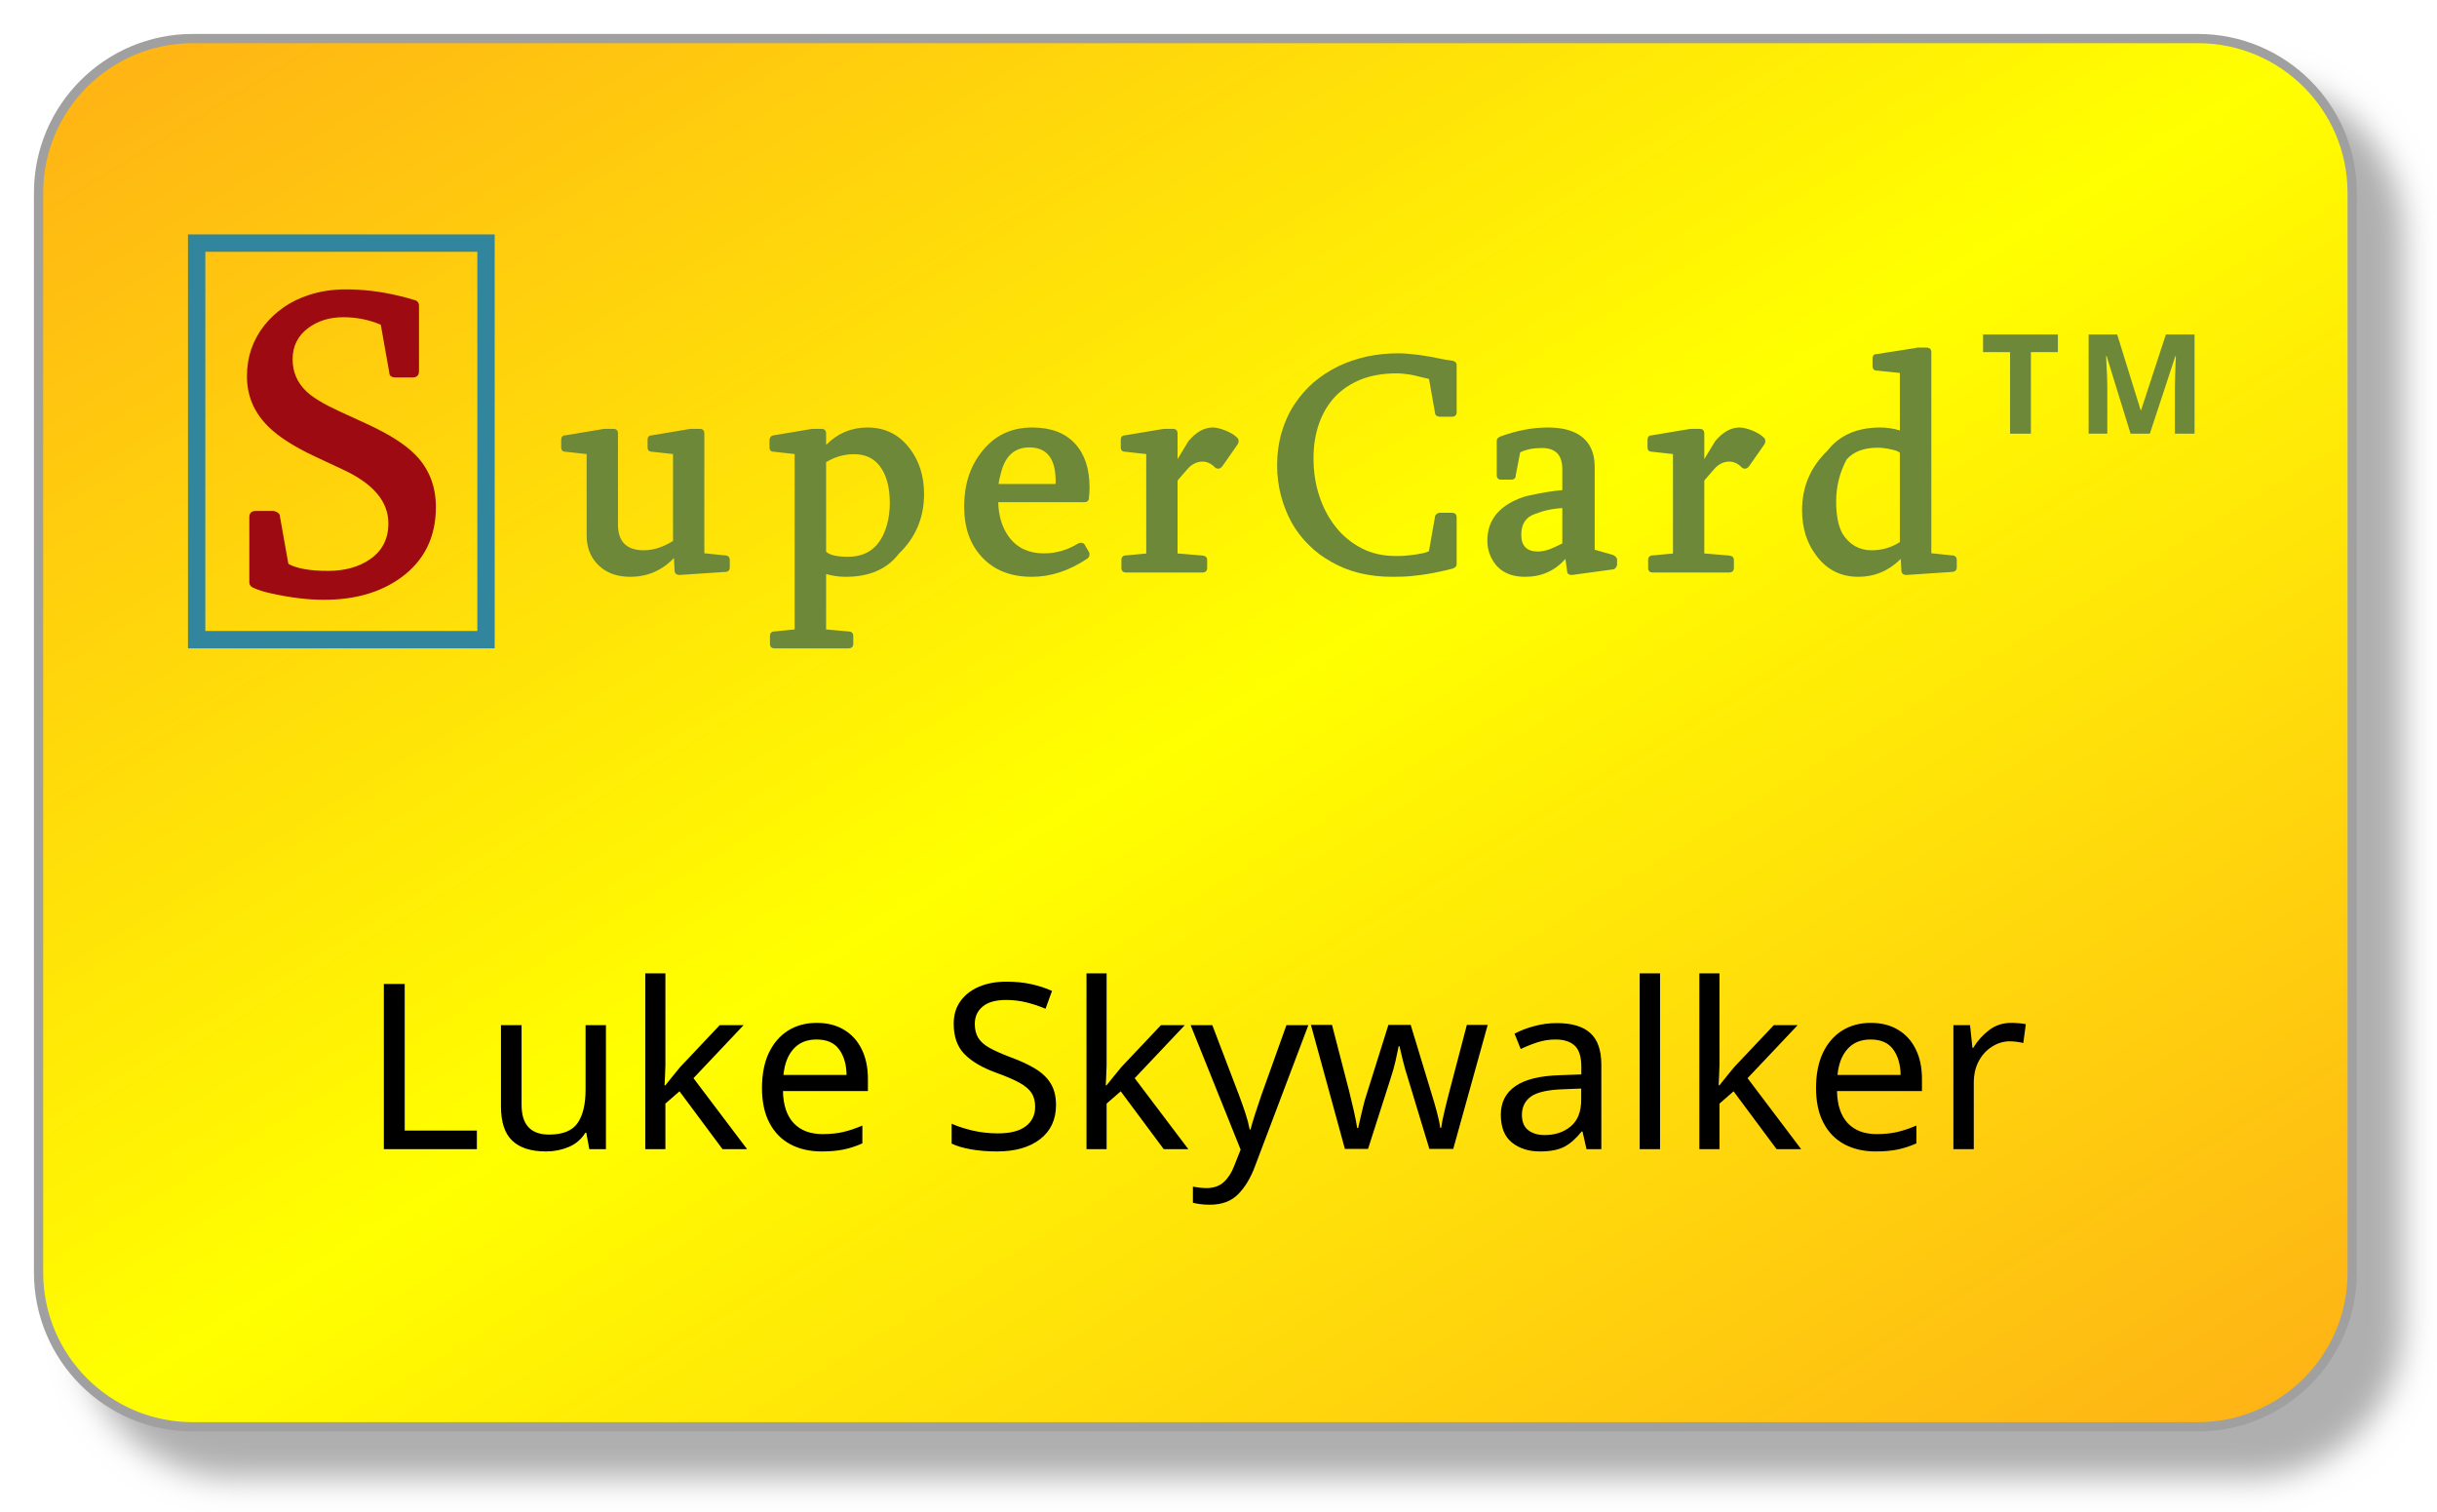
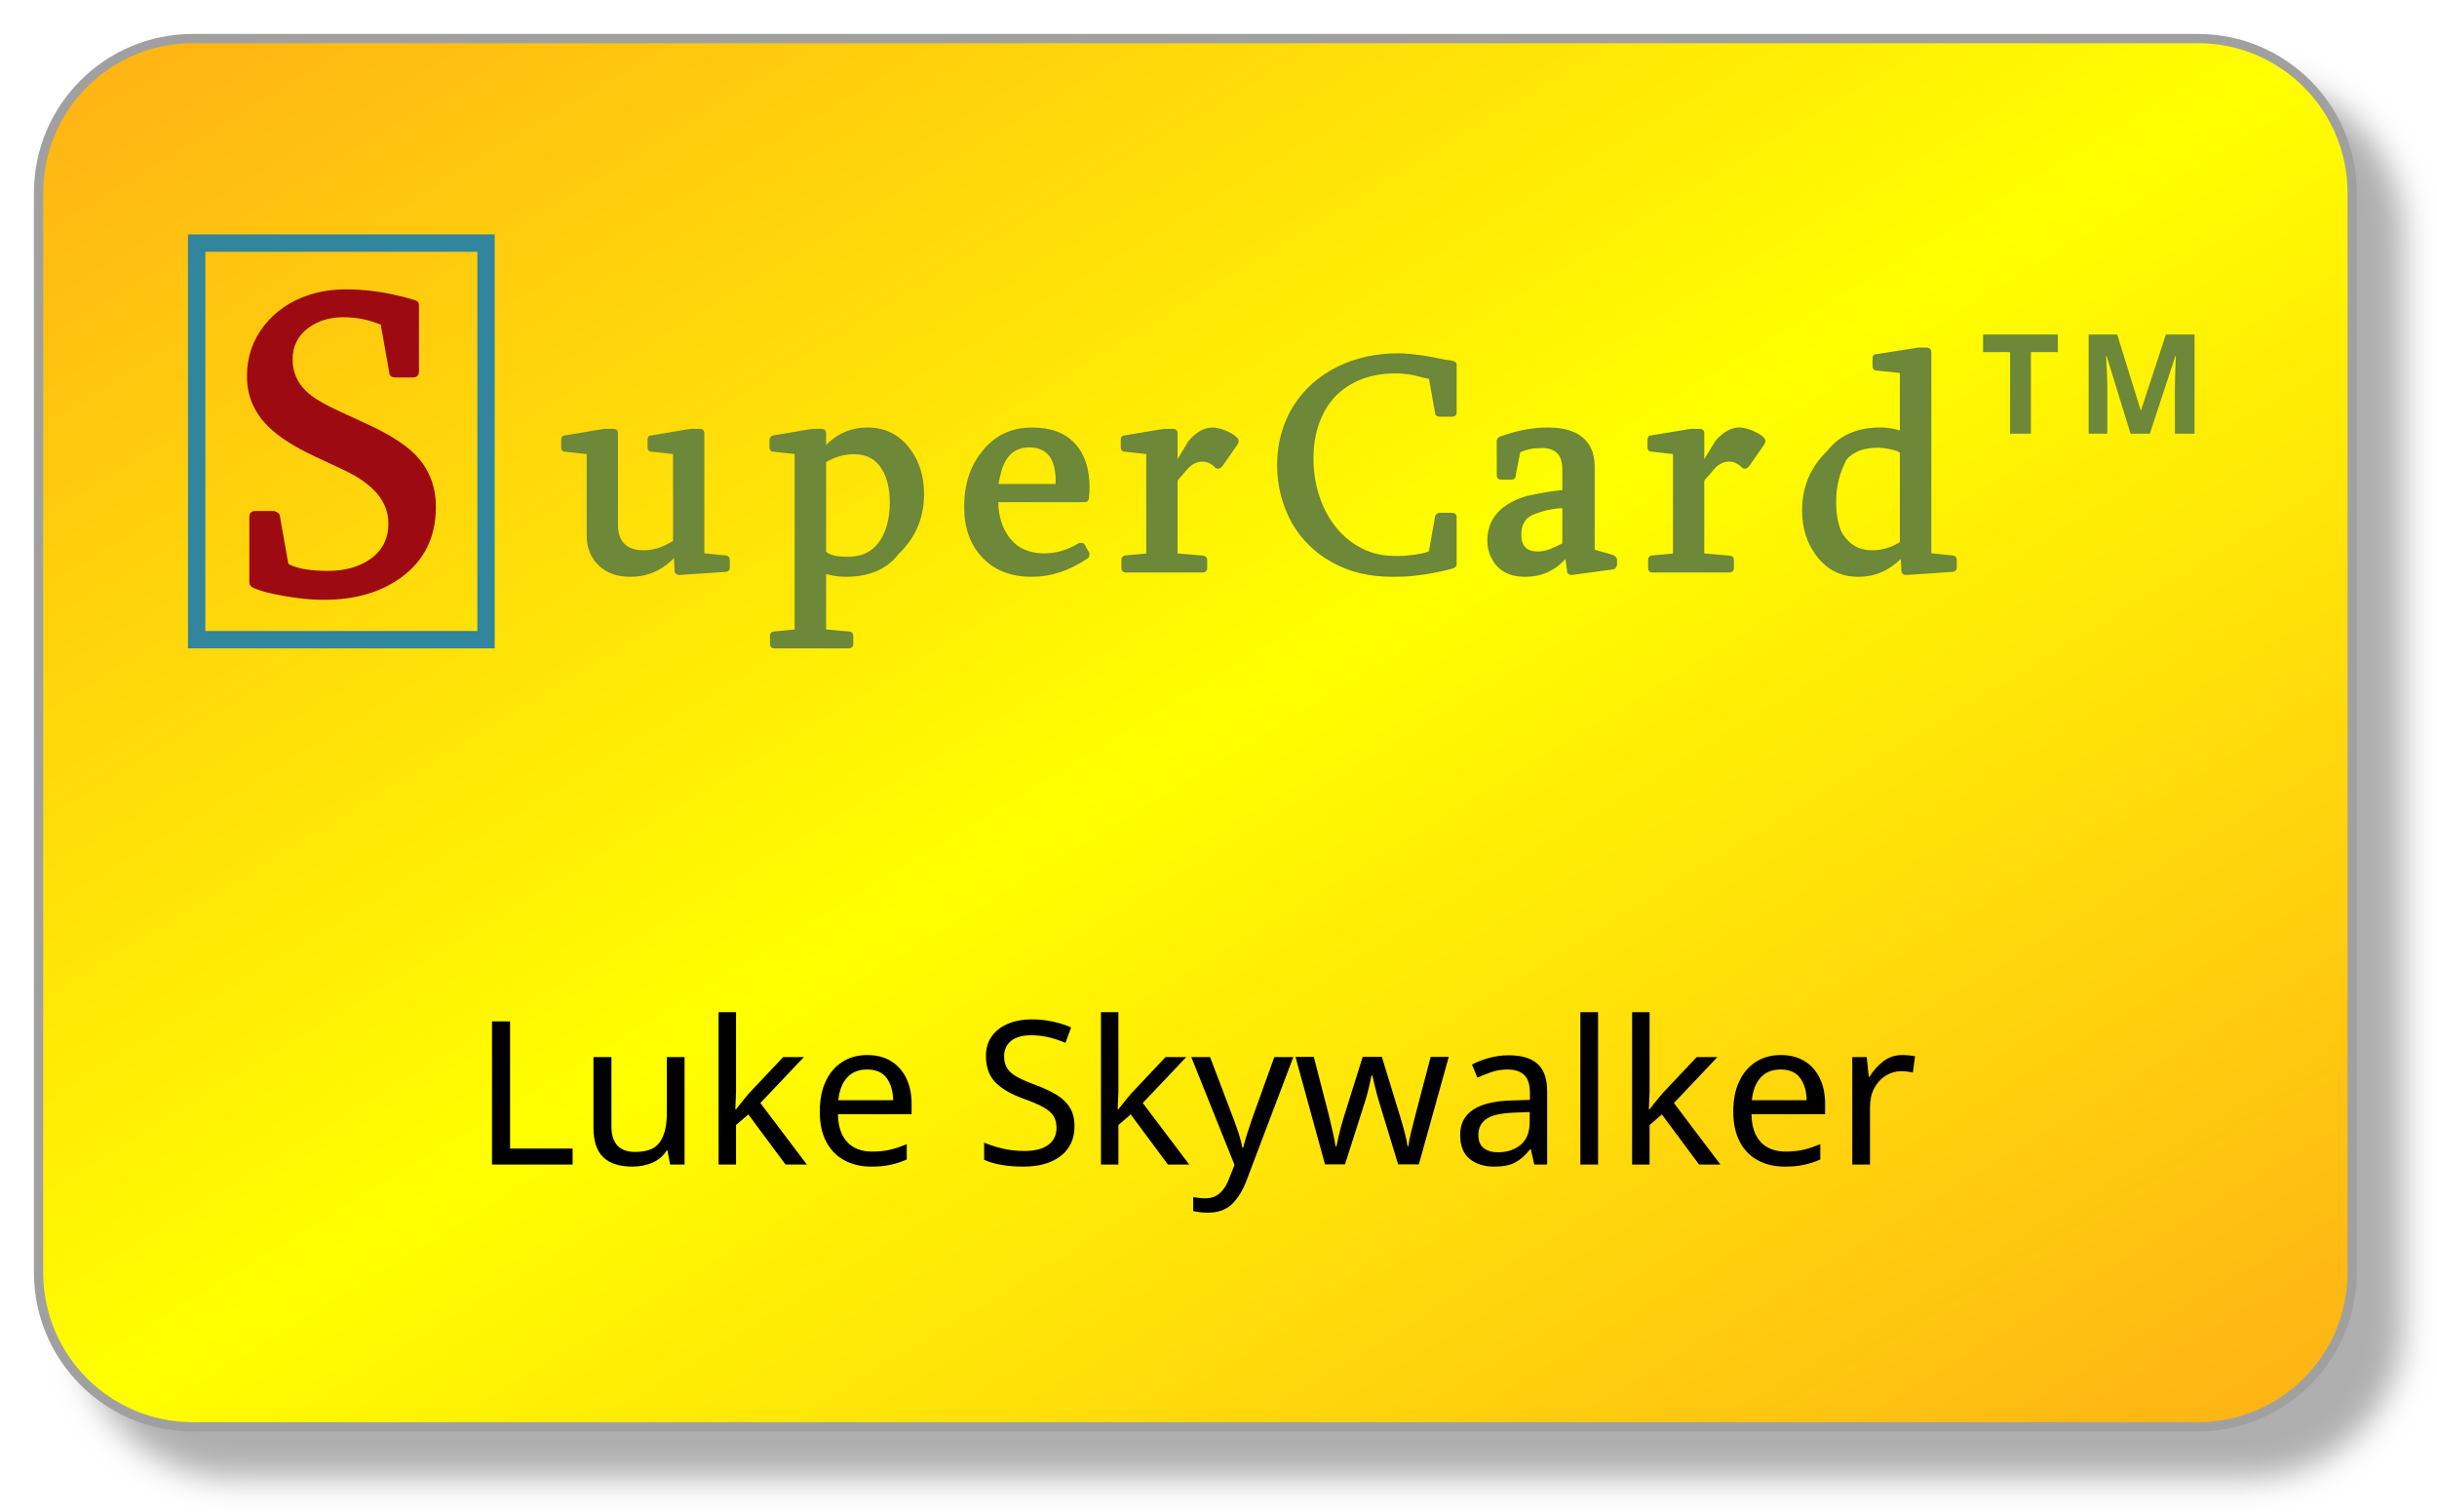
<svg xmlns="http://www.w3.org/2000/svg" viewBox="0 0 316 196">
  <defs>
    <linearGradient id="supercardGradient" x1="0" y1="0" x2="1" y2="1">
      <stop stop-color="#ffb115" offset="0" />
      <stop stop-color="#ffff00" offset="0.5" />
      <stop stop-color="#ffb115" stop-opacity="0.992" offset="1" />
    </linearGradient>
    <filter width="200%" height="200%" x="-50%" y="-50%" id="messageBlur">
      <feGaussianBlur stdDeviation="2" />
    </filter>
  </defs>
  <g>
    <rect x="10.4" y="10.4" width="301.2" height="181.2" fill="#afafaf" rx="20" ry="20" filter="url(#messageBlur)" />
    <rect x="5" y="5" width="300" height="180" stroke="#A0A0A0" stroke-width="1.2" fill="url(#supercardGradient)" rx="20" ry="20" />
-     <text x="155" y="149" font-family="Sans-serif" font-size="30" text-anchor="middle">Luke Skywalker</text>
+     <text x="155" y="151" font-family="Sans-serif" font-size="26" text-anchor="middle">Luke Skywalker</text>
    <path fill="#9e0a11" d="M 51.3,48.94 C 50.75,48.94 50.47,48.72 50.47,48.27 L 49.36,42.02 C 49.36,42.08 49.38,42.13 49.44,42.13  47.91,41.47 46.27,41.13 44.5,41.13  42.72,41.13 41.19,41.61 39.94,42.55  38.61,43.55 37.94,44.91 37.94,46.58  37.94,48.25 38.55,49.63 39.75,50.77  40.58,51.55 42,52.41 43.94,53.3 L 47.58,54.97 C 50.47,56.3 52.61,57.66 53.94,59.05  55.66,60.86 56.52,63.08 56.52,65.75  56.52,69.66 55,72.72 51.97,74.91  49.3,76.83 46,77.77 42,77.77  39.94,77.77 37.63,77.5 35.02,76.91  34.27,76.75 33.58,76.52 32.97,76.27  32.55,76.11 32.33,75.86 32.33,75.5 L 32.33,67.08 C 32.33,66.52 32.61,66.25 33.16,66.25 L 35.52,66.25 C 36.05,66.41 36.3,66.63 36.3,66.97 L 37.41,73.22 C 37.38,73.11 37.36,73.05 37.36,73.02 L 37.47,73.16 C 38.61,73.75 40.3,74.02 42.52,74.02  44.72,74.02 46.52,73.52 47.97,72.52  49.58,71.41 50.36,69.86 50.36,67.86  50.36,65.05 48.44,62.75 44.58,60.94 L 40.91,59.22 C 38.16,57.94 36.11,56.63 34.75,55.27  32.91,53.44 32.02,51.27 32.02,48.77  32.02,46.3 32.77,44.11 34.27,42.19  35.75,40.36 37.66,39.02 40.05,38.25  41.58,37.75 43.16,37.52 44.83,37.52  47.02,37.52 49.27,37.77 51.61,38.33  52.25,38.47 52.94,38.66 53.66,38.88  54.11,38.97 54.33,39.22 54.33,39.66 L 54.33,48.11 C 54.33,48.66 54.05,48.94 53.5,48.94 L 51.3,48.94 z" />
    <rect x="25.5" y="31.52" width="37.52" height="51.42" stroke="#31859c" stroke-width="2.25" fill="none" />
    <path fill="#6d8838" d="M 87.39,72.35 C 85.83,73.99 83.93,74.79 81.71,74.79  80.07,74.79 78.73,74.33 77.69,73.37  76.61,72.37 76.07,71.05 76.07,69.41 L 76.07,58.69 C 76.07,58.83 76.11,58.89 76.21,58.89 L 73.31,58.57 C 72.95,58.57 72.77,58.37 72.77,57.97 L 72.77,57.05 C 72.77,56.65 72.95,56.45 73.29,56.45 L 78.07,55.65 C 78.11,55.65 78.19,55.63 78.33,55.61 L 79.53,55.61 C 79.93,55.61 80.13,55.81 80.13,56.21 L 80.13,68.01 C 80.13,70.23 81.25,71.35 83.49,71.35  84.71,71.35 85.97,70.95 87.25,70.15  87.25,70.15 87.27,70.19 87.27,70.27 L 87.27,58.69 C 87.27,58.83 87.31,58.89 87.41,58.89 L 84.53,58.57 C 84.15,58.57 83.97,58.37 83.97,57.97 L 83.97,57.05 C 83.97,56.65 84.15,56.45 84.51,56.45 L 89.25,55.65 C 89.31,55.65 89.43,55.63 89.61,55.61 L 90.73,55.61 C 91.13,55.61 91.33,55.81 91.33,56.21 L 91.33,71.91 C 91.33,71.77 91.25,71.71 91.09,71.71 L 93.99,72.01 C 94.41,72.01 94.63,72.23 94.63,72.63 L 94.63,73.55 C 94.63,73.91 94.47,74.11 94.13,74.15 L 88.15,74.55 C 87.73,74.55 87.51,74.37 87.47,74.01 L 87.39,72.35 z" />
    <path fill="#6d8838" d="M 107.12,71.53 C 107.56,71.97 108.5,72.19 109.96,72.19  112.56,72.19 114.24,70.81 115.02,68.01  115.26,67.15 115.38,66.21 115.38,65.21  115.38,63.41 115.04,61.95 114.36,60.85  113.58,59.55 112.38,58.89 110.76,58.89  109.44,58.89 108.22,59.25 107.1,59.93  107.12,59.93 107.12,59.89 107.12,59.81 L 107.12,71.53 z M 105.04,55.65 C 105.1,55.65 105.2,55.63 105.4,55.61 L 106.5,55.61 C 106.92,55.61 107.12,55.81 107.12,56.21 L 107.12,57.69 C 108.6,56.19 110.38,55.43 112.48,55.43  114.78,55.43 116.6,56.35 117.98,58.17  119.22,59.81 119.82,61.77 119.82,64.07  119.82,67.13 118.72,69.71 116.54,71.81  115,73.81 112.72,74.79 109.64,74.79  108.8,74.79 107.96,74.67 107.12,74.43 L 107.12,81.79 C 107.12,81.65 107.04,81.59 106.88,81.59 L 109.96,81.87 C 110.4,81.87 110.64,82.07 110.64,82.45 L 110.64,83.47 C 110.64,83.87 110.42,84.07 110,84.07 L 100.44,84.07 C 100.04,84.07 99.84,83.87 99.84,83.47 L 99.84,82.45 C 99.84,82.07 100.06,81.87 100.46,81.87 L 103.26,81.59 C 103.12,81.59 103.04,81.65 103.04,81.79 L 103.04,58.69 C 103.04,58.83 103.1,58.89 103.2,58.89 L 100.32,58.57 C 99.96,58.57 99.78,58.37 99.78,57.97 L 99.78,56.97 C 99.88,56.63 100.06,56.45 100.3,56.45 L 105.04,55.65 z" />
    <path fill="#6d8838" d="M 133.48,58.01 C 131.6,58.01 130.38,59.07 129.82,61.21  129.64,61.87 129.52,62.39 129.48,62.75 L 136.88,62.75 C 136.98,59.59 135.84,58.01 133.48,58.01 z M 129.44,65.11 C 129.48,66.93 129.96,68.47 130.88,69.69  131.92,71.05 133.4,71.75 135.36,71.75  136.96,71.75 138.44,71.31 139.8,70.47  140,70.35 140.22,70.35 140.5,70.45  140.54,70.51 140.6,70.57 140.64,70.61 L 141.26,71.69 C 141.3,72.03 141.22,72.27 141.02,72.41  138.64,74.01 136.24,74.79 133.8,74.79  131.08,74.79 128.92,73.95 127.34,72.25  125.78,70.59 125.02,68.41 125.02,65.67  125.02,62.89 125.76,60.53 127.26,58.63  128.9,56.49 131.1,55.43 133.84,55.43  136.28,55.43 138.14,56.13 139.42,57.55  140.66,58.91 141.28,60.79 141.28,63.23  141.28,63.63 141.26,64.07 141.2,64.51  141.2,64.91 141,65.11 140.6,65.11 L 129.44,65.11 z" />
    <path fill="#6d8838" d="M 157.25,55.43 C 157.71,55.43 158.27,55.57 158.93,55.83  159.59,56.11 160.07,56.39 160.37,56.71  160.47,56.77 160.55,56.87 160.59,57.03  160.63,57.27 160.59,57.47 160.47,57.63 L 158.53,60.41 C 158.35,60.65 158.17,60.77 157.97,60.77  157.81,60.77 157.69,60.73 157.57,60.63  157.07,60.11 156.51,59.85 155.93,59.85  155.19,59.85 154.51,60.19 153.93,60.87 L 152.77,62.21 C 152.73,62.27 152.69,62.35 152.69,62.41 L 152.69,71.95 C 152.69,71.83 152.65,71.77 152.55,71.75 L 155.91,72.03 C 156.33,72.07 156.53,72.27 156.53,72.63 L 156.53,73.63 C 156.53,74.03 156.31,74.23 155.89,74.23 L 146.03,74.23 C 145.61,74.23 145.41,74.03 145.41,73.63 L 145.41,72.63 C 145.41,72.23 145.61,72.01 146.05,72.01 L 148.85,71.75 C 148.69,71.75 148.63,71.81 148.63,71.95 L 148.63,58.69 C 148.63,58.83 148.67,58.89 148.77,58.89 L 145.89,58.57 C 145.51,58.57 145.33,58.37 145.33,57.97 L 145.33,57.05 C 145.33,56.65 145.51,56.45 145.85,56.45 L 150.63,55.65 C 150.83,55.63 150.93,55.61 150.97,55.61 L 152.09,55.61 C 152.49,55.61 152.69,55.81 152.69,56.21 L 152.69,59.53  154.11,57.19 C 155.11,56.01 156.15,55.43 157.25,55.43 z" />
    <path fill="#6d8838" d="M 181.3,45.81 C 181.78,45.81 182.34,45.83 183,45.91  183.64,45.97 184.28,46.05 184.86,46.15  185.46,46.25 186.02,46.35 186.56,46.47  187.08,46.59 187.68,46.69 188.32,46.77  188.7,46.85 188.88,47.03 188.88,47.35 L 188.88,53.43 C 188.88,53.83 188.68,54.03 188.24,54.03 L 186.7,54.03 C 186.54,54.03 186.4,53.99 186.28,53.91  186.14,53.81 186.08,53.69 186.08,53.55 L 185.28,49.05 C 185.28,49.09 185.32,49.11 185.38,49.15  185.1,49.09 184.78,49.01 184.42,48.93  184.06,48.83 183.7,48.75 183.36,48.67  183.02,48.59 182.64,48.53 182.24,48.49  181.82,48.43 181.46,48.41 181.1,48.41  179.38,48.41 177.84,48.67 176.5,49.19  175.16,49.73 174.04,50.47 173.12,51.43  172.2,52.41 171.52,53.57 171.04,54.91  170.56,56.27 170.32,57.77 170.32,59.41  170.32,61.15 170.56,62.79 171.08,64.33  171.58,65.85 172.3,67.21 173.24,68.37  174.16,69.53 175.28,70.43 176.6,71.11  177.9,71.77 179.36,72.09 180.96,72.09  181.28,72.09 181.64,72.09 182,72.07  182.38,72.03 182.76,72.01 183.2,71.95  183.62,71.89 184.02,71.83 184.38,71.75  184.76,71.69 185.08,71.57 185.34,71.43  185.3,71.47 185.28,71.49 185.28,71.51 L 186.08,66.97 C 186.08,66.89 186.14,66.77 186.26,66.67  186.38,66.55 186.52,66.49 186.7,66.49 L 188.24,66.49 C 188.68,66.49 188.88,66.69 188.88,67.09 L 188.88,73.15 C 188.88,73.41 188.72,73.59 188.4,73.71  187.9,73.85 187.38,73.97 186.82,74.09  186.28,74.21 185.7,74.33 185.08,74.43  184.48,74.53 183.8,74.61 183.04,74.69  182.28,74.77 181.46,74.79 180.54,74.79  179.02,74.79 177.62,74.63 176.3,74.31  175,73.99 173.78,73.51 172.66,72.87  171.54,72.25 170.54,71.51 169.68,70.63  168.8,69.77 168.08,68.81 167.48,67.75  166.9,66.69 166.44,65.53 166.1,64.27  165.78,63.03 165.6,61.73 165.6,60.37  165.6,58.83 165.8,57.41 166.18,56.09  166.56,54.77 167.1,53.57 167.82,52.47  168.52,51.39 169.36,50.43 170.32,49.59  171.3,48.77 172.34,48.07 173.5,47.51  174.64,46.95 175.9,46.53 177.22,46.23  178.56,45.95 179.92,45.81 181.3,45.81 z" />
    <path fill="#6d8838" d="M 202.58,65.87 C 201.52,65.95 200.64,66.11 199.94,66.33  199.8,66.37 199.5,66.47 199.06,66.63  197.86,67.03 197.26,67.93 197.26,69.33  197.26,70.79 197.98,71.51 199.42,71.51  199.86,71.51 200.38,71.41 200.96,71.21  201.36,71.05 201.92,70.81 202.6,70.45  202.58,70.47 202.58,70.51 202.58,70.57 L 202.58,65.87 z M 202.98,72.47 C 201.6,74.03 199.86,74.79 197.76,74.79  195.54,74.79 194.02,73.87 193.24,72.03  192.98,71.43 192.86,70.79 192.86,70.11  192.86,67.73 194.06,65.99 196.46,64.87  197.16,64.55 197.78,64.33 198.36,64.23  200.12,63.85 201.52,63.63 202.58,63.55 L 202.58,60.81 C 202.58,58.99 201.7,58.09 199.92,58.09  198.82,58.09 197.9,58.27 197.12,58.65  197.12,58.65 197.12,58.69 197.1,58.75 L 196.54,61.63 C 196.54,62.01 196.34,62.19 195.92,62.19 L 194.66,62.19 C 194.28,62.19 194.08,61.99 194.08,61.61 L 194.08,57.17 C 194.08,56.91 194.24,56.71 194.56,56.59  196.7,55.81 198.74,55.43 200.68,55.43  203.54,55.43 205.4,56.31 206.28,58.07  206.6,58.73 206.78,59.55 206.78,60.53 L 206.78,71.37 C 206.78,71.33 206.74,71.29 206.68,71.25 L 209.2,71.97 C 209.48,72.13 209.64,72.31 209.68,72.49 L 209.68,73.29 C 209.54,73.65 209.36,73.83 209.14,73.83 L 203.84,74.55 C 203.4,74.55 203.2,74.37 203.2,74.03 L 202.98,72.47 z" />
    <path fill="#6d8838" d="M 225.55,55.43 C 226.01,55.43 226.57,55.57 227.23,55.83  227.89,56.11 228.37,56.39 228.67,56.71  228.77,56.77 228.85,56.87 228.89,57.03  228.93,57.27 228.89,57.47 228.77,57.63 L 226.83,60.41 C 226.65,60.65 226.47,60.77 226.27,60.77  226.11,60.77 225.99,60.73 225.87,60.63  225.37,60.11 224.81,59.85 224.23,59.85  223.49,59.85 222.81,60.19 222.23,60.87 L 221.07,62.21 C 221.03,62.27 220.99,62.35 220.99,62.41 L 220.99,71.95 C 220.99,71.83 220.95,71.77 220.85,71.75 L 224.21,72.03 C 224.63,72.07 224.83,72.27 224.83,72.63 L 224.83,73.63 C 224.83,74.03 224.61,74.23 224.19,74.23 L 214.33,74.23 C 213.91,74.23 213.71,74.03 213.71,73.63 L 213.71,72.63 C 213.71,72.23 213.91,72.01 214.35,72.01 L 217.15,71.75 C 216.99,71.75 216.93,71.81 216.93,71.95 L 216.93,58.69 C 216.93,58.83 216.97,58.89 217.07,58.89 L 214.19,58.57 C 213.81,58.57 213.63,58.37 213.63,57.97 L 213.63,57.05 C 213.63,56.65 213.81,56.45 214.15,56.45 L 218.93,55.65 C 219.13,55.63 219.23,55.61 219.27,55.61 L 220.39,55.61 C 220.79,55.61 220.99,55.81 220.99,56.21 L 220.99,59.53  222.41,57.19 C 223.41,56.01 224.45,55.43 225.55,55.43 z" />
    <path fill="#6d8838" d="M 246.35,58.71 C 246.19,58.55 245.87,58.41 245.39,58.31  244.65,58.13 244.01,58.05 243.49,58.05  241.71,58.05 240.35,58.55 239.45,59.57  238.55,61.25 238.09,63.07 238.09,65.03  238.09,66.83 238.37,68.21 238.91,69.19  239.81,70.63 241.09,71.35 242.69,71.35  244.01,71.35 245.21,71.01 246.31,70.31  246.35,70.27 246.37,70.29 246.35,70.35 L 246.35,58.71 z M 248.35,45.13 C 248.45,45.09 248.55,45.07 248.63,45.07 L 249.79,45.07 C 250.21,45.07 250.43,45.27 250.43,45.67 L 250.43,71.91 C 250.43,71.77 250.35,71.71 250.19,71.71 L 253.07,72.01 C 253.51,72.01 253.73,72.23 253.73,72.63 L 253.73,73.55 C 253.73,73.91 253.55,74.11 253.19,74.15 L 247.21,74.55 C 246.81,74.55 246.59,74.39 246.55,74.01 L 246.47,72.47 C 244.89,74.03 243.05,74.79 240.97,74.79  238.69,74.79 236.87,73.87 235.51,72.03  234.27,70.39 233.67,68.43 233.67,66.17  233.67,63.13 234.75,60.57 236.95,58.45  238.51,56.43 240.81,55.43 243.81,55.43  244.63,55.43 245.49,55.55 246.35,55.81 L 246.35,48.17 C 246.35,48.29 246.39,48.37 246.49,48.37 L 243.37,48.05 C 242.99,48.05 242.81,47.85 242.81,47.43 L 242.81,46.51 C 242.81,46.11 242.99,45.91 243.35,45.91 L 248.35,45.13 z" />
    <text x="256.78" y="56.23" font-family="Sans-serif" font-size="18" text-anchor="start" font-weight="bold" fill="#6d8838" letter-spacing="2">TM</text>
  </g>
</svg>
